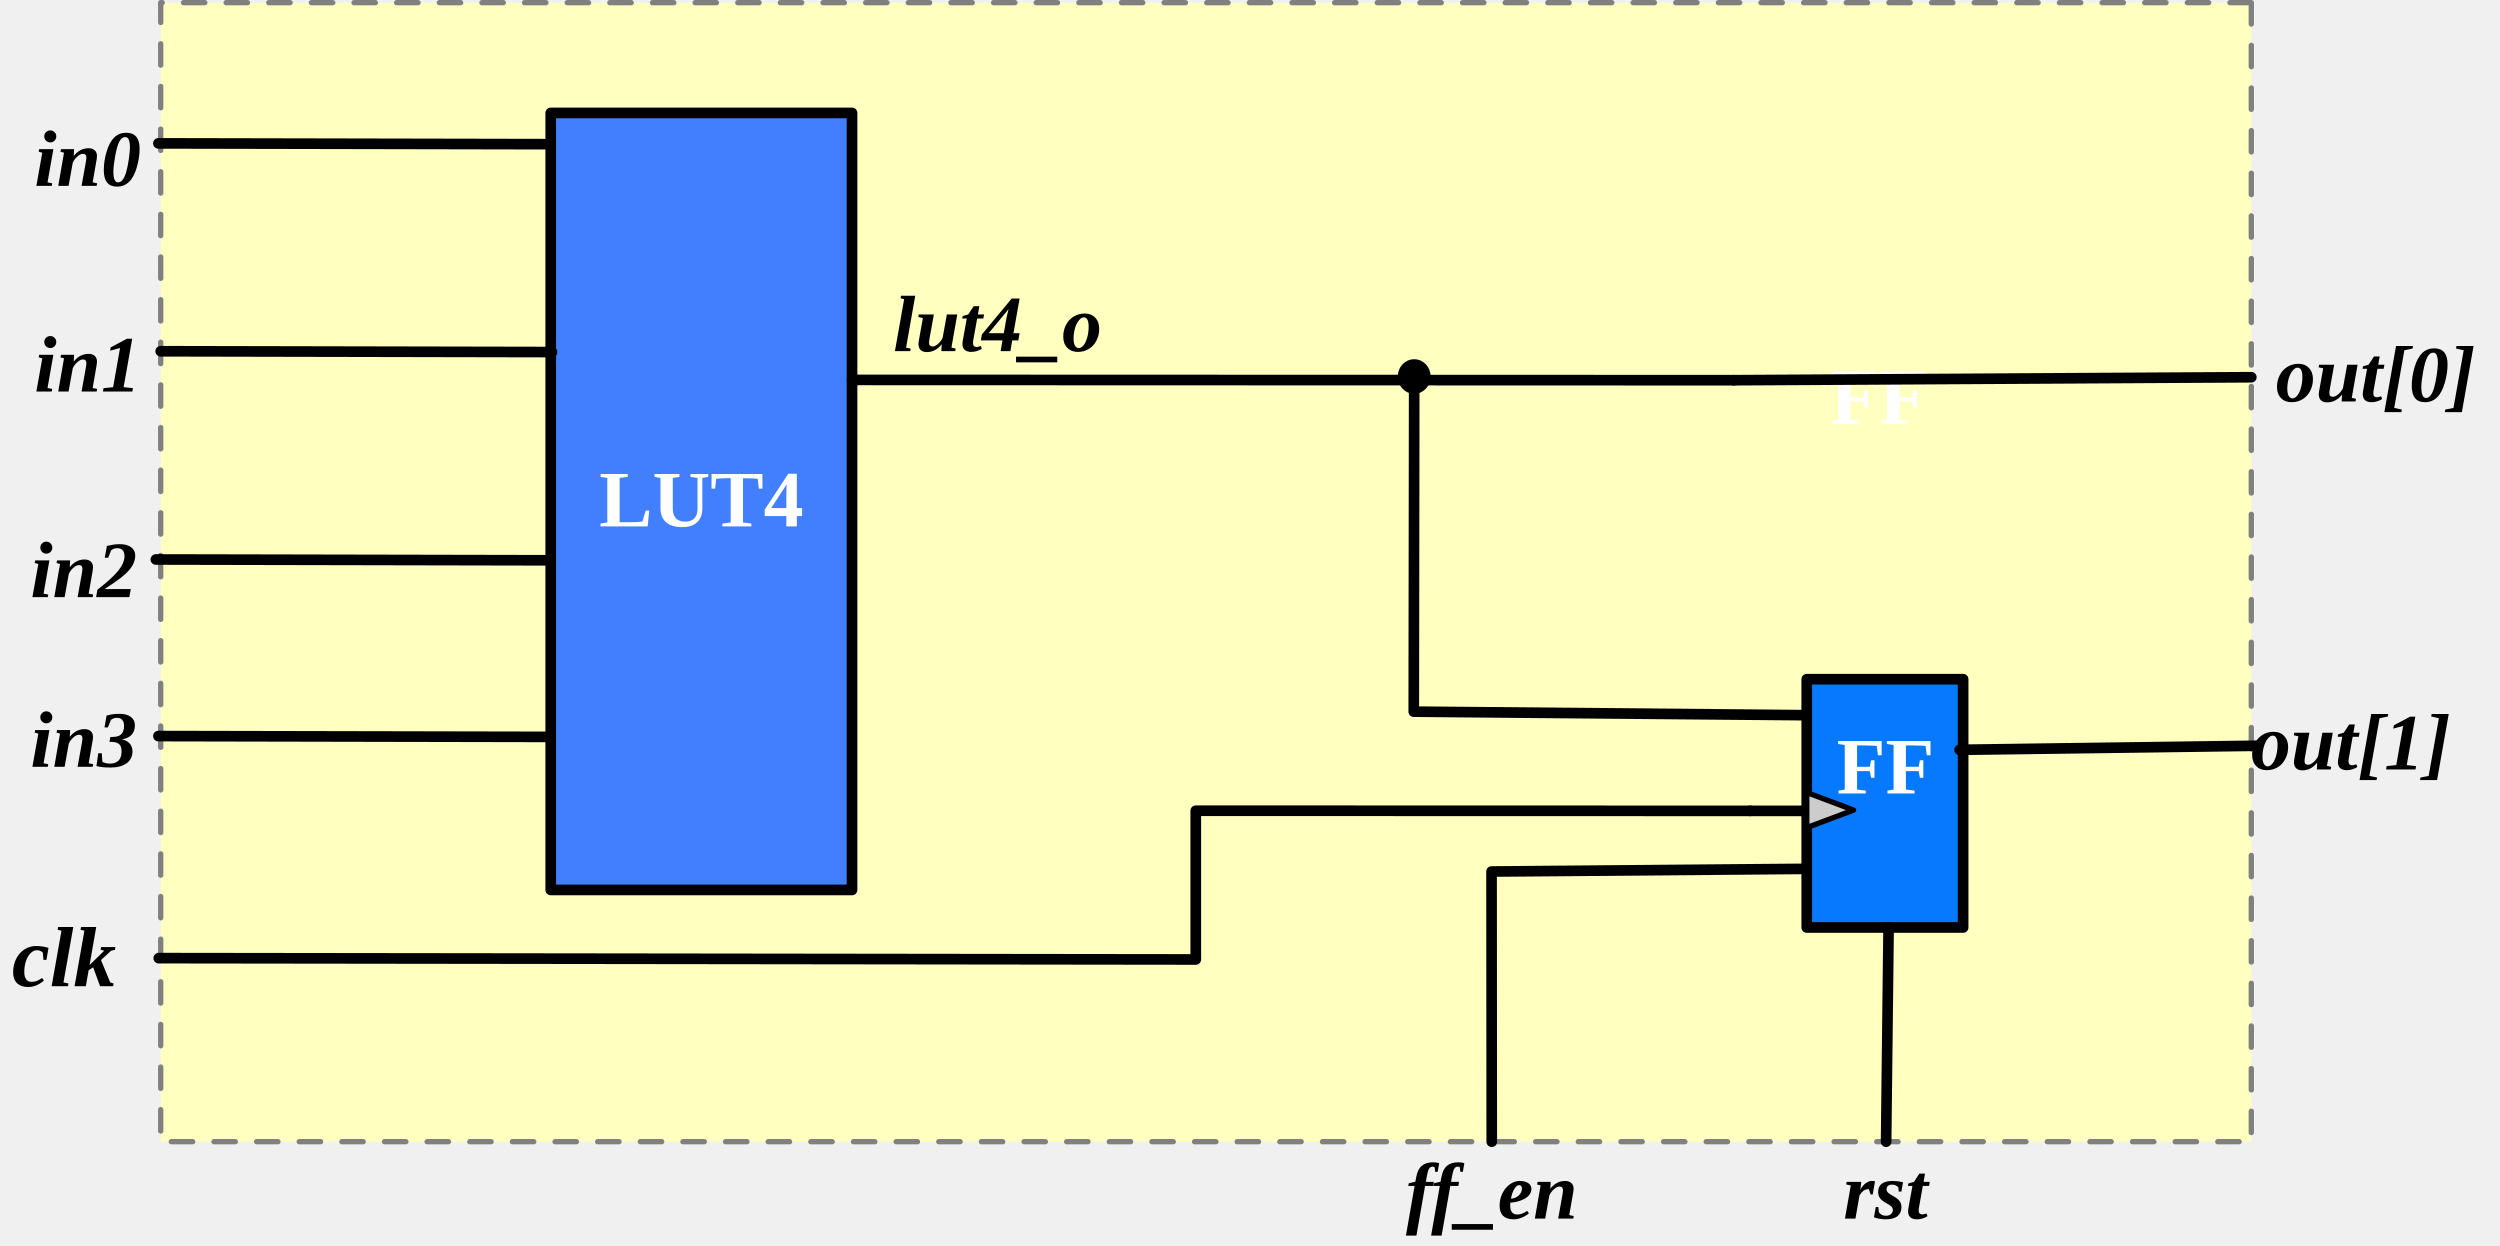
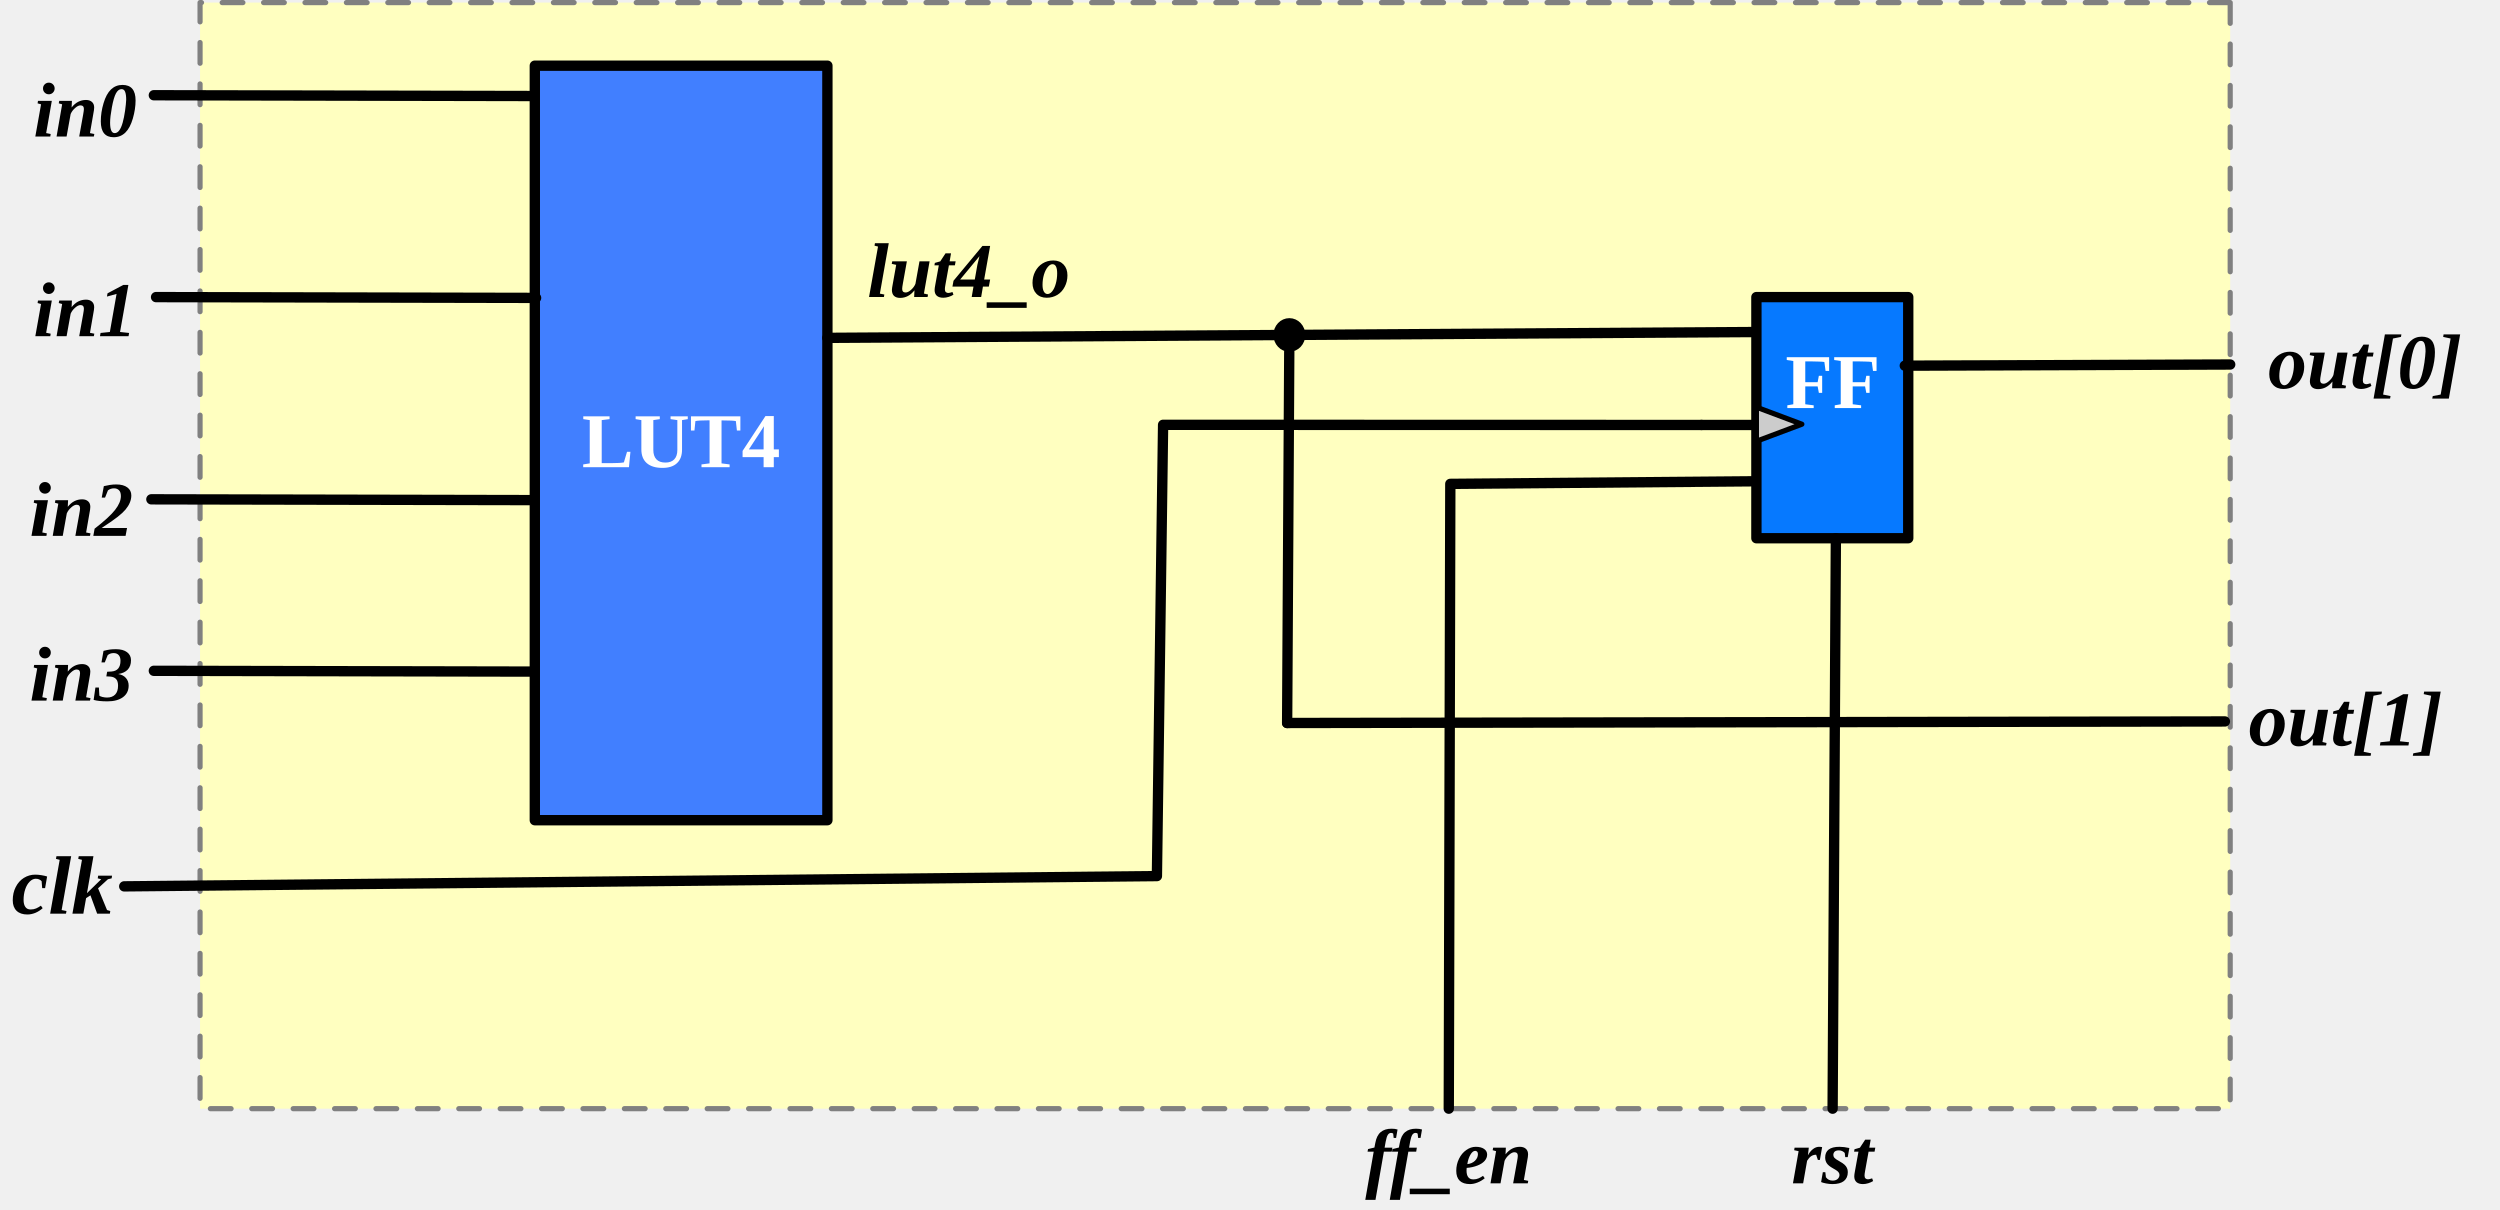
- <svg xmlns="http://www.w3.org/2000/svg" version="1.1" viewBox="131.625 206.216 469.1 233.723" width="469.1" height="233.723">
+ <svg xmlns="http://www.w3.org/2000/svg" version="1.1" viewBox="131.625 214.716 483.067 233.723" width="483.067" height="233.723">
  <defs />
  <g id="n1_lut4" stroke-dasharray="none" fill="none" stroke="none" fill-opacity="1" stroke-opacity="1">
+     <g id="n1_lut4_bottom">
+       <g id="Graphic_282">
+         <rect x="170.281" y="215.216" width="392.278" height="213.727" fill="#ffffc0" />
+         <path d="M 562.559 215.216 L 170.281 215.216 L 170.281 428.943 L 562.559 428.943 Z" stroke="gray" stroke-linecap="round" stroke-linejoin="round" stroke-dasharray="4.0,4.0" stroke-width="1" />
+       </g>
+     </g>
    <g id="n1_lut4_图层_1">
-       <g id="Graphic_195">
-         <rect x="161.781" y="206.716" width="392.278" height="213.727" fill="#ffffc0" />
-         <path d="M 554.059 206.716 L 161.781 206.716 L 161.781 420.443 L 554.059 420.443 Z" stroke="gray" stroke-linecap="round" stroke-linejoin="round" stroke-dasharray="4.0,4.0" stroke-width="1" />
-       </g>
      <g id="Graphic_151">
        <rect x="234.966" y="227.407" width="56.534" height="145.795" fill="#417fff" />
        <rect x="234.966" y="227.407" width="56.534" height="145.795" stroke="black" stroke-linecap="round" stroke-linejoin="round" stroke-width="2" />
        <text transform="translate(239.9664 291.9858)" fill="white">
          <tspan font-family="Times New Roman" font-weight="bold" font-size="15" fill="white" x="4.096" y="13" xml:space="preserve">LUT4</tspan>
        </text>
      </g>
      <g id="Line_149">
        <line x1="161.781" y1="272.124" x2="235.21" y2="272.277" stroke="black" stroke-linecap="round" stroke-linejoin="round" stroke-width="2" />
      </g>
      <g id="Line_148">
        <line x1="160.875" y1="311.197" x2="234.304" y2="311.349" stroke="black" stroke-linecap="round" stroke-linejoin="round" stroke-width="2" />
      </g>
      <g id="Graphic_97">
        <text transform="translate(137.3314 337.0951)" fill="black">
          <tspan font-family="Times New Roman" font-style="italic" font-weight="bold" font-size="15" fill="black" x="0" y="13" xml:space="preserve">in3</tspan>
        </text>
      </g>
      <g id="Graphic_95">
        <text transform="translate(138.0753 228.0926)" fill="black">
          <tspan font-family="Times New Roman" font-style="italic" font-weight="bold" font-size="15" fill="black" x="0" y="13" xml:space="preserve">in0</tspan>
        </text>
      </g>
      <g id="Graphic_94">
        <text transform="translate(138.0753 266.6768)" fill="black">
          <tspan font-family="Times New Roman" font-style="italic" font-weight="bold" font-size="15" fill="black" x="0" y="13" xml:space="preserve">in1</tspan>
        </text>
      </g>
      <g id="Graphic_93">
        <text transform="translate(137.3314 305.261)" fill="black">
          <tspan font-family="Times New Roman" font-style="italic" font-weight="bold" font-size="15" fill="black" x="0" y="13" xml:space="preserve">in2</tspan>
        </text>
      </g>
-       <g id="Graphic_80">
-         <text transform="translate(475.0388 272.7481)" fill="white">
-           <tspan font-family="Times New Roman" font-weight="bold" font-size="15" fill="white" x="0" y="13" xml:space="preserve">FF</tspan>
-         </text>
-       </g>
-       <g id="Line_77">
-         <line x1="456.921" y1="277.559" x2="554.059" y2="276.998" stroke="black" stroke-linecap="round" stroke-linejoin="round" stroke-width="2" />
-       </g>
-       <g id="Line_67">
-         <line x1="291.5" y1="277.5" x2="456.921" y2="277.559" stroke="black" stroke-linecap="round" stroke-linejoin="round" stroke-width="2" />
-       </g>
-       <g id="Graphic_65">
-         <text transform="translate(558.6422 268.5451)" fill="black">
-           <tspan font-family="Times New Roman" font-style="italic" font-weight="bold" font-size="15" fill="black" x="0" y="13" xml:space="preserve">out[0]</tspan>
-         </text>
-       </g>
      <g id="Line_159">
        <line x1="161.353" y1="233.118" x2="234.782" y2="233.27" stroke="black" stroke-linecap="round" stroke-linejoin="round" stroke-width="2" />
      </g>
      <g id="Graphic_184">
-         <rect x="470.644" y="333.66" width="29.339" height="46.59" fill="#0679ff" />
-         <rect x="470.644" y="333.66" width="29.339" height="46.59" stroke="black" stroke-linecap="round" stroke-linejoin="round" stroke-width="2" />
+         <rect x="471.009" y="272.124" width="29.339" height="46.59" fill="#0679ff" />
+         <rect x="471.009" y="272.124" width="29.339" height="46.59" stroke="black" stroke-linecap="round" stroke-linejoin="round" stroke-width="2" />
      </g>
      <g id="Graphic_182">
-         <text transform="translate(476.2588 342.1005)" fill="white">
+         <text transform="translate(476.624 280.5645)" fill="white">
          <tspan font-family="Times New Roman" font-weight="bold" font-size="15" fill="white" x="0" y="13" xml:space="preserve">FF</tspan>
        </text>
      </g>
      <g id="Line_180">
-         <line x1="499.316" y1="346.911" x2="555.001" y2="346.153" stroke="black" stroke-linecap="round" stroke-linejoin="round" stroke-width="2" />
+         <line x1="499.682" y1="285.375" x2="562.559" y2="285.149" stroke="black" stroke-linecap="round" stroke-linejoin="round" stroke-width="2" />
      </g>
      <g id="Line_179">
-         <path d="M 396.982 280.114 L 396.904 339.75 L 470.143 340.411" stroke="black" stroke-linecap="round" stroke-linejoin="round" stroke-width="2" />
+         <line x1="291.5" y1="280" x2="470.509" y2="278.875" stroke="black" stroke-linecap="round" stroke-linejoin="round" stroke-width="2" />
      </g>
      <g id="Line_173">
-         <line x1="460.029" y1="358.367" x2="470.143" y2="358.367" stroke="black" stroke-linecap="round" stroke-linejoin="round" stroke-width="2" />
+         <line x1="460.395" y1="296.831" x2="470.509" y2="296.831" stroke="black" stroke-linecap="round" stroke-linejoin="round" stroke-width="2" />
      </g>
      <g id="Graphic_167">
-         <text transform="translate(553.9856 337.5928)" fill="black">
-           <tspan font-family="Times New Roman" font-style="italic" font-weight="bold" font-size="15" fill="black" x="0" y="13" xml:space="preserve">out[1]</tspan>
+         <text transform="translate(569.8757 276.7368)" fill="black">
+           <tspan font-family="Times New Roman" font-style="italic" font-weight="bold" font-size="15" fill="black" x="0" y="13" xml:space="preserve">out[0]</tspan>
        </text>
      </g>
      <g id="Graphic_187">
        <text transform="translate(299.2186 259.1087)" fill="black">
          <tspan font-family="Times New Roman" font-style="italic" font-weight="bold" font-size="15" fill="black" x="0" y="13" xml:space="preserve">lut4_o</tspan>
        </text>
      </g>
      <g id="Line_190">
        <line x1="161.353" y1="344.334" x2="234.782" y2="344.486" stroke="black" stroke-linecap="round" stroke-linejoin="round" stroke-width="2" />
      </g>
      <g id="Graphic_232">
        <text transform="translate(133.8538 377.2651)" fill="black">
          <tspan font-family="Times New Roman" font-style="italic" font-weight="bold" font-size="16" fill="black" x="0" y="14" xml:space="preserve">clk</tspan>
        </text>
      </g>
      <g id="Line_233">
-         <path d="M 161.416 386 L 356 386.25 L 356 358.339 L 460.029 358.367" stroke="black" stroke-linecap="round" stroke-linejoin="round" stroke-width="2" />
+         <path d="M 155.63 385.986 L 355.171 384 L 356.365 296.803 L 460.395 296.831" stroke="black" stroke-linecap="round" stroke-linejoin="round" stroke-width="2" />
      </g>
      <g id="Graphic_237">
-         <path d="M 470.644 354.923 L 479.425 358.219 L 470.644 361.516 Z" fill="#ccc" />
-         <path d="M 470.644 354.923 L 479.425 358.219 L 470.644 361.516 Z" stroke="black" stroke-linecap="round" stroke-linejoin="round" stroke-width="1" />
+         <path d="M 471.009 293.387 L 479.79 296.683 L 471.009 299.98 Z" fill="#ccc" />
+         <path d="M 471.009 293.387 L 479.79 296.683 L 471.009 299.98 Z" stroke="black" stroke-linecap="round" stroke-linejoin="round" stroke-width="1" />
      </g>
      <g id="Graphic_261">
-         <text transform="translate(477.5003 421.8724)" fill="black">
+         <text transform="translate(477.7576 430.3724)" fill="black">
          <tspan font-family="Times New Roman" font-style="italic" font-weight="bold" font-size="15" fill="black" x="0" y="13" xml:space="preserve">rst</tspan>
        </text>
      </g>
      <g id="Graphic_265">
-         <text transform="translate(395.4346 421.8724)" fill="black">
+         <text transform="translate(395.4346 430.3724)" fill="black">
          <tspan font-family="Times New Roman" font-style="italic" font-weight="bold" font-size="15" fill="black" x="0" y="13" xml:space="preserve">ff_en</tspan>
        </text>
      </g>
      <g id="Graphic_279">
-         <ellipse cx="396.986" cy="276.864" rx="2.582" ry="2.75" fill="black" />
-         <ellipse cx="396.986" cy="276.864" rx="2.582" ry="2.75" stroke="black" stroke-linecap="round" stroke-linejoin="round" stroke-width="1" />
+         <ellipse cx="380.764" cy="279.439" rx="2.582" ry="2.75" fill="black" />
+         <ellipse cx="380.764" cy="279.439" rx="2.582" ry="2.75" stroke="black" stroke-linecap="round" stroke-linejoin="round" stroke-width="1" />
      </g>
      <g id="Line_280">
-         <path d="M 411.537 420.443 L 411.5 369.75 L 470.143 369.25" stroke="black" stroke-linecap="round" stroke-linejoin="round" stroke-width="2" />
+         <path d="M 411.568 428.943 L 411.865 308.214 L 470.509 307.714" stroke="black" stroke-linecap="round" stroke-linejoin="round" stroke-width="2" />
      </g>
      <g id="Line_281">
-         <line x1="485.534" y1="420.443" x2="486" y2="380.25" stroke="black" stroke-linecap="round" stroke-linejoin="round" stroke-width="2" />
+         <line x1="485.735" y1="428.943" x2="486.365" y2="318.714" stroke="black" stroke-linecap="round" stroke-linejoin="round" stroke-width="2" />
+       </g>
+       <g id="Line_285">
+         <line x1="380.333" y1="354.418" x2="561.533" y2="354.12" stroke="black" stroke-linecap="round" stroke-linejoin="round" stroke-width="2" />
+       </g>
+       <g id="Line_284">
+         <line x1="380.745" y1="282.689" x2="380.333" y2="354.418" stroke="black" stroke-linecap="round" stroke-linejoin="round" stroke-width="2" />
+       </g>
+       <g id="Graphic_283">
+         <text transform="translate(566.1158 345.7627)" fill="black">
+           <tspan font-family="Times New Roman" font-style="italic" font-weight="bold" font-size="15" fill="black" x="0" y="13" xml:space="preserve">out[1]</tspan>
+         </text>
      </g>
    </g>
  </g>
</svg>
